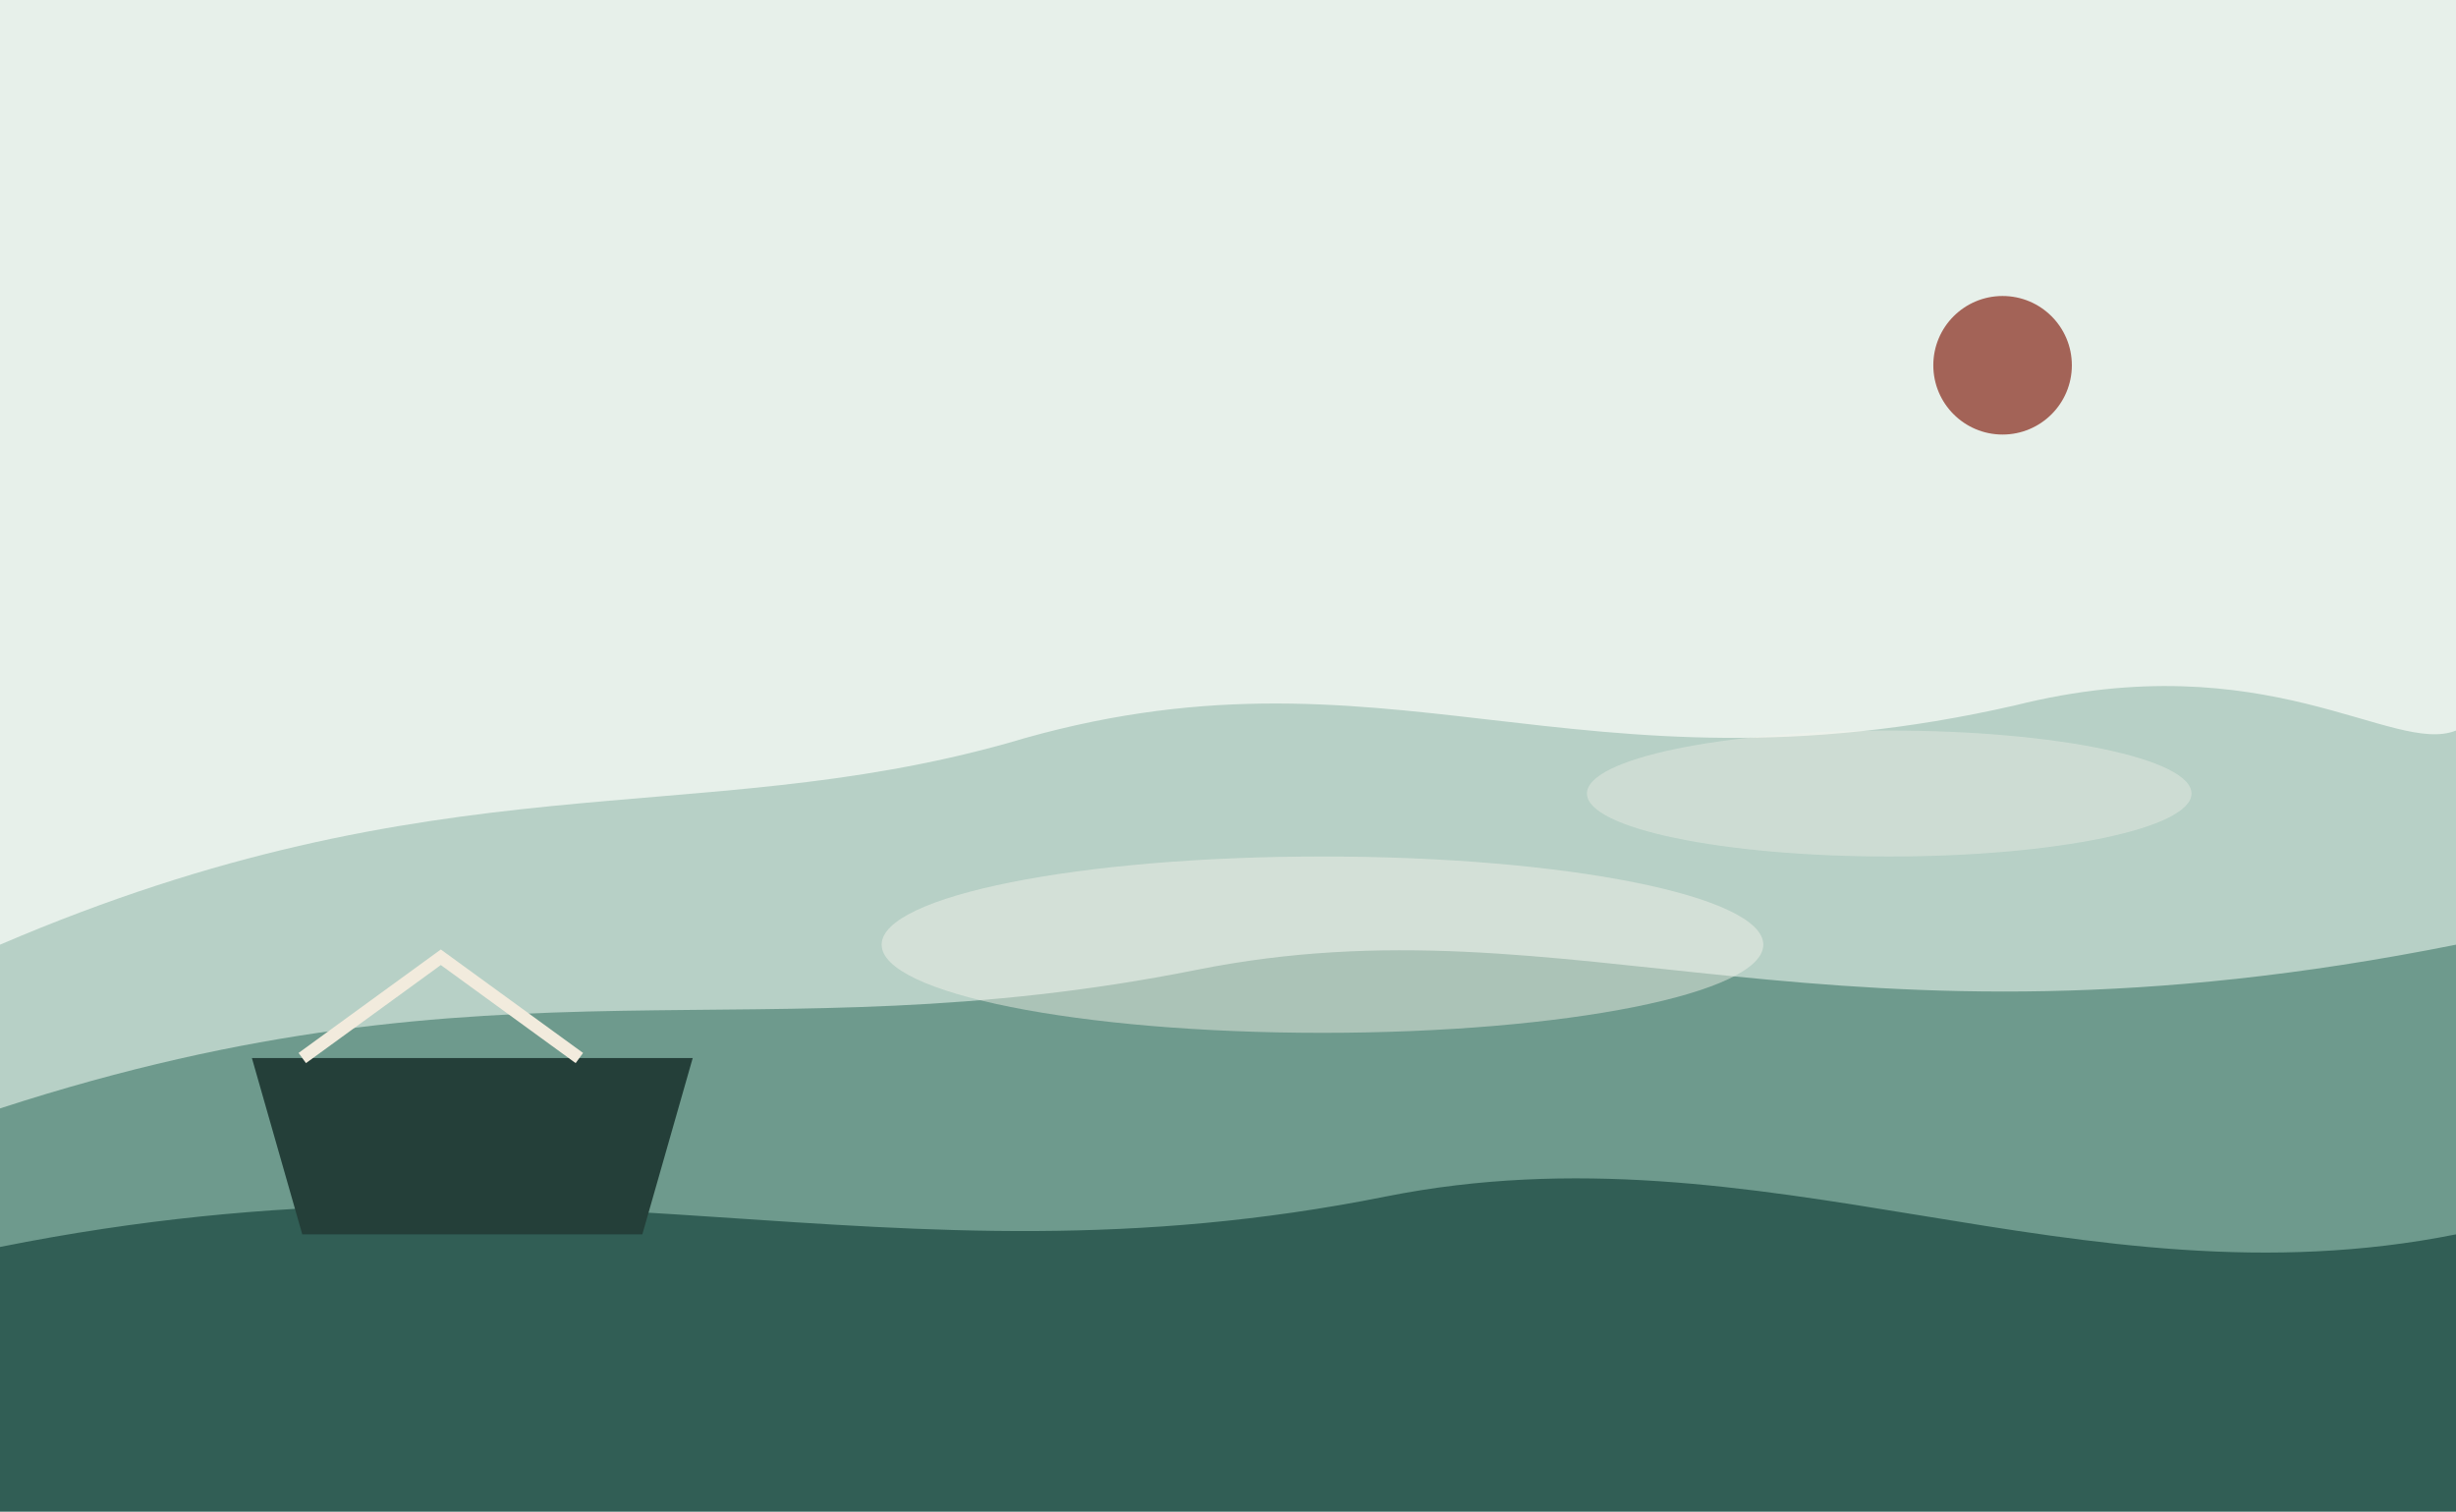
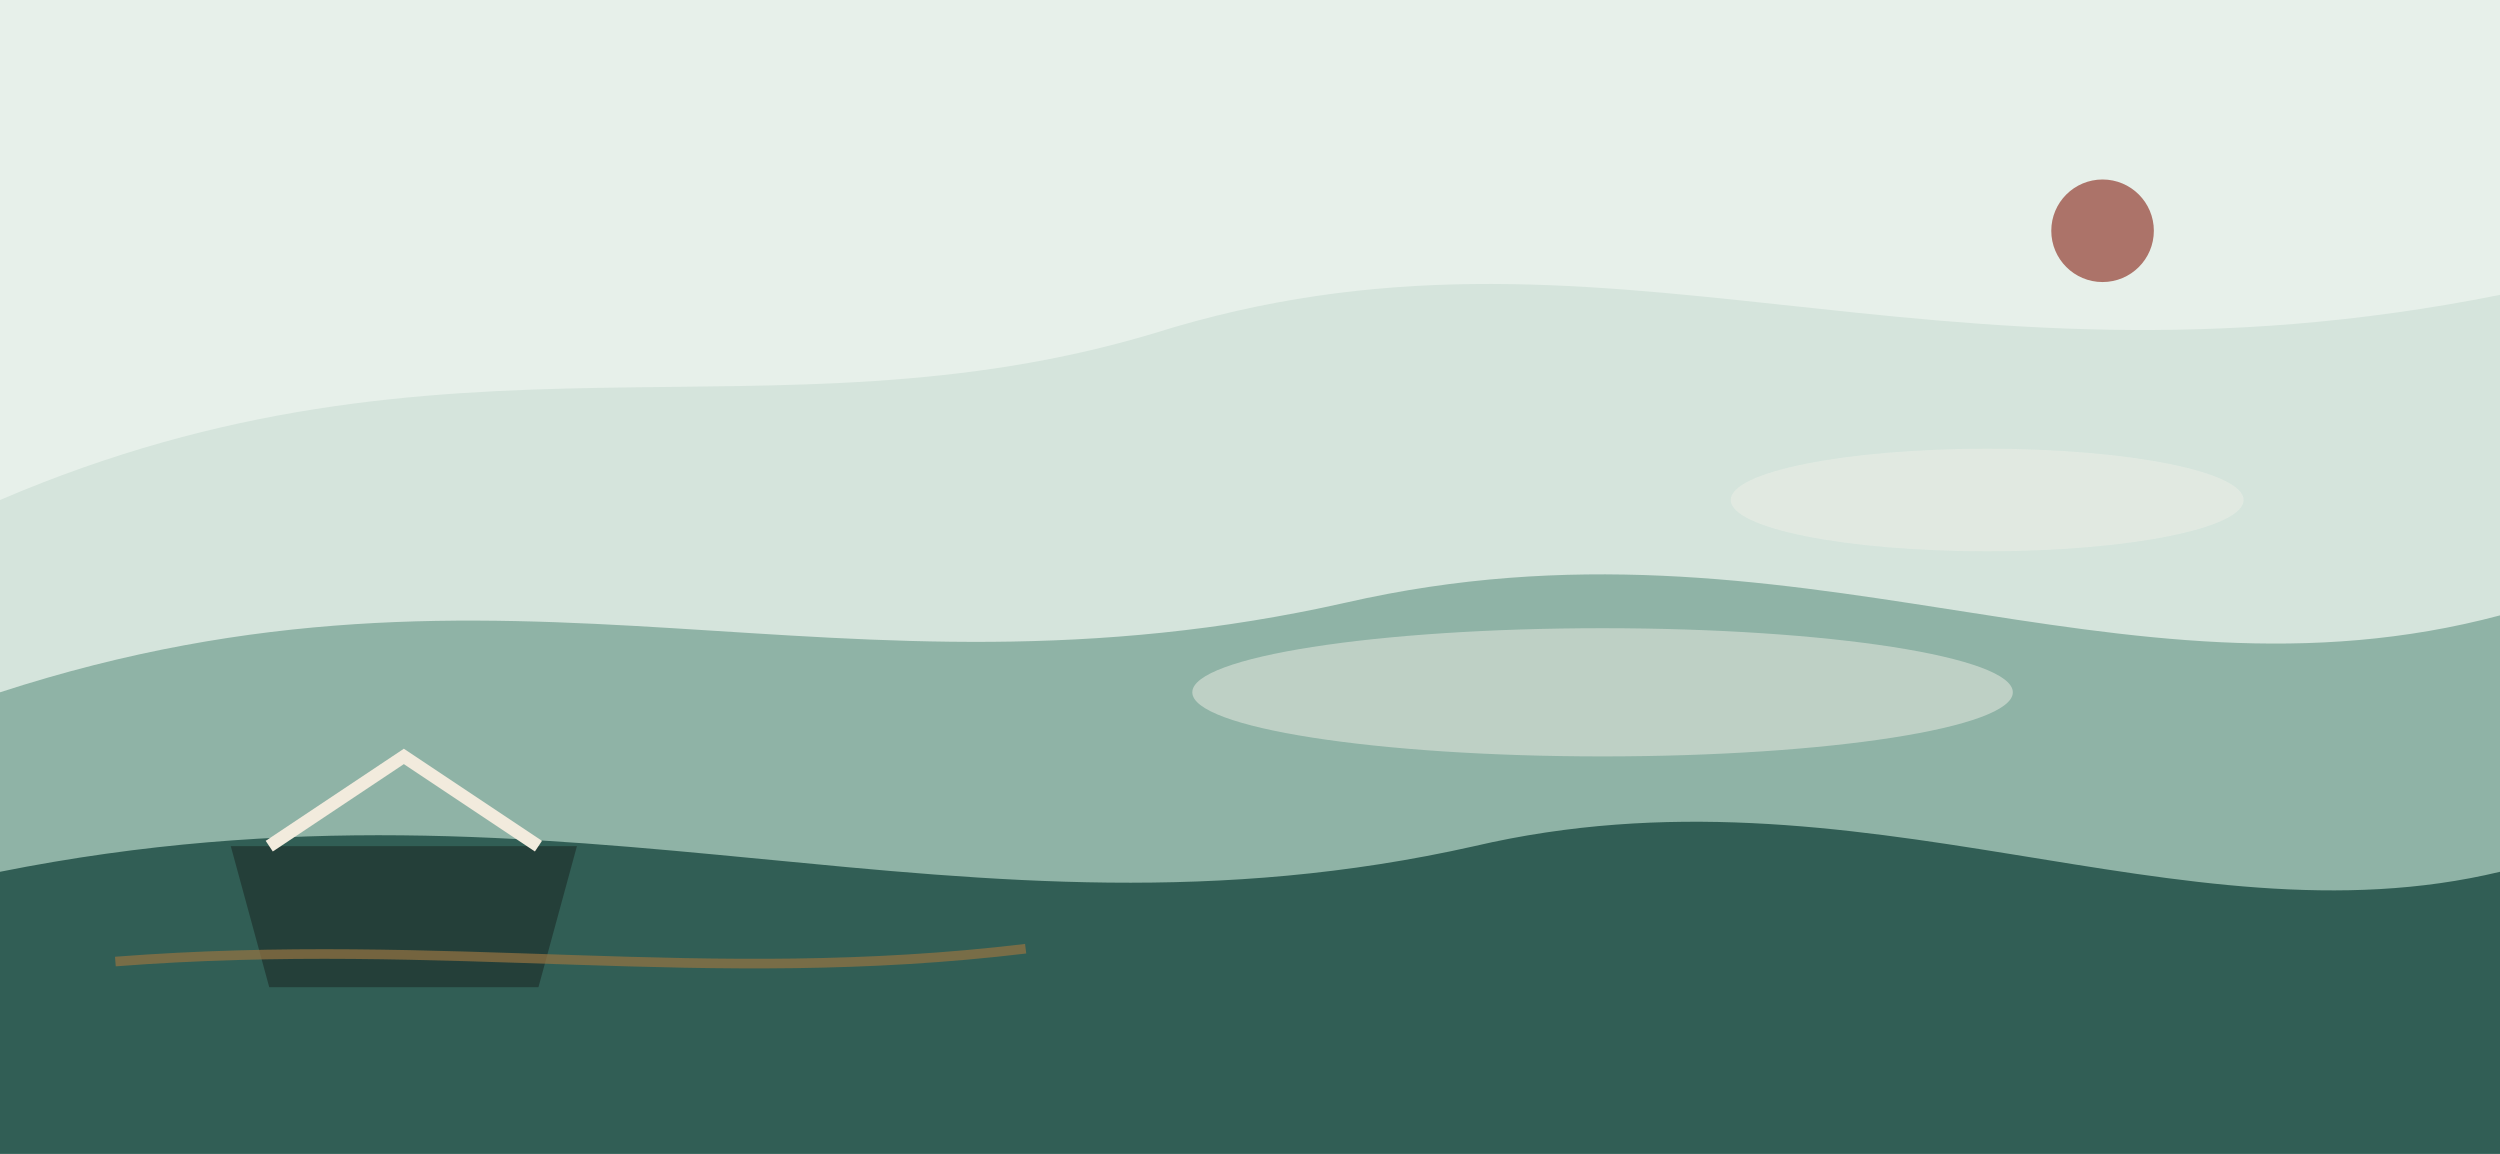
- <svg xmlns="http://www.w3.org/2000/svg" viewBox="0 0 390 240" role="img" aria-label="????">
-   <rect width="390" height="240" fill="#E7F0EA" />
-   <path d="M0 150 C70 120 110 132 160 118 C220 100 250 128 320 112 C360 102 380 120 390 116 V240 H0Z" fill="#B7D0C6" />
-   <path d="M0 176 C80 150 120 168 190 154 C250 142 290 170 390 150 V240 H0Z" fill="#6E9A8D" />
-   <path d="M0 198 C90 180 140 206 220 190 C280 178 330 208 390 196 V240 H0Z" fill="#315E55" />
-   <path d="M40 168 h70 l-8 28 h-54z" fill="#243F39" />
-   <path d="M48 168 l22-16 22 16" fill="none" stroke="#F2EBDD" stroke-width="2" />
-   <ellipse cx="210" cy="150" rx="70" ry="14" fill="#F7F4EC" opacity="0.45" />
-   <ellipse cx="300" cy="126" rx="48" ry="10" fill="#F7F4EC" opacity="0.35" />
-   <circle cx="318" cy="58" r="11" fill="#984A3D" opacity="0.85" />
+ <svg xmlns="http://www.w3.org/2000/svg" viewBox="0 0 390 180" role="img" aria-label="????">
+   <rect width="390" height="180" fill="#E7F0EA" />
+   <path d="M0 78 C70 48 120 70 180 52 C250 30 300 64 390 46 V180 H0Z" fill="#D5E4DC" />
+   <path d="M0 108 C80 82 130 112 210 94 C280 78 330 112 390 96 V180 H0Z" fill="#8FB3A6" />
+   <path d="M0 136 C90 118 150 150 230 132 C290 118 340 148 390 136 V180 H0Z" fill="#315E55" />
+   <path d="M36 132 h54 l-6 22 H42z" fill="#243F39" />
+   <path d="M42 132 l21-14 21 14" fill="none" stroke="#F2EBDD" stroke-width="2" />
+   <path d="M18 150 C70 146 110 154 160 148" fill="none" stroke="#967442" stroke-width="1.5" opacity="0.7" />
+   <ellipse cx="250" cy="108" rx="64" ry="10" fill="#F7F4EC" opacity="0.45" />
+   <ellipse cx="310" cy="78" rx="40" ry="8" fill="#F7F4EC" opacity="0.35" />
+   <circle cx="328" cy="36" r="8" fill="#984A3D" opacity="0.75" />
</svg>
